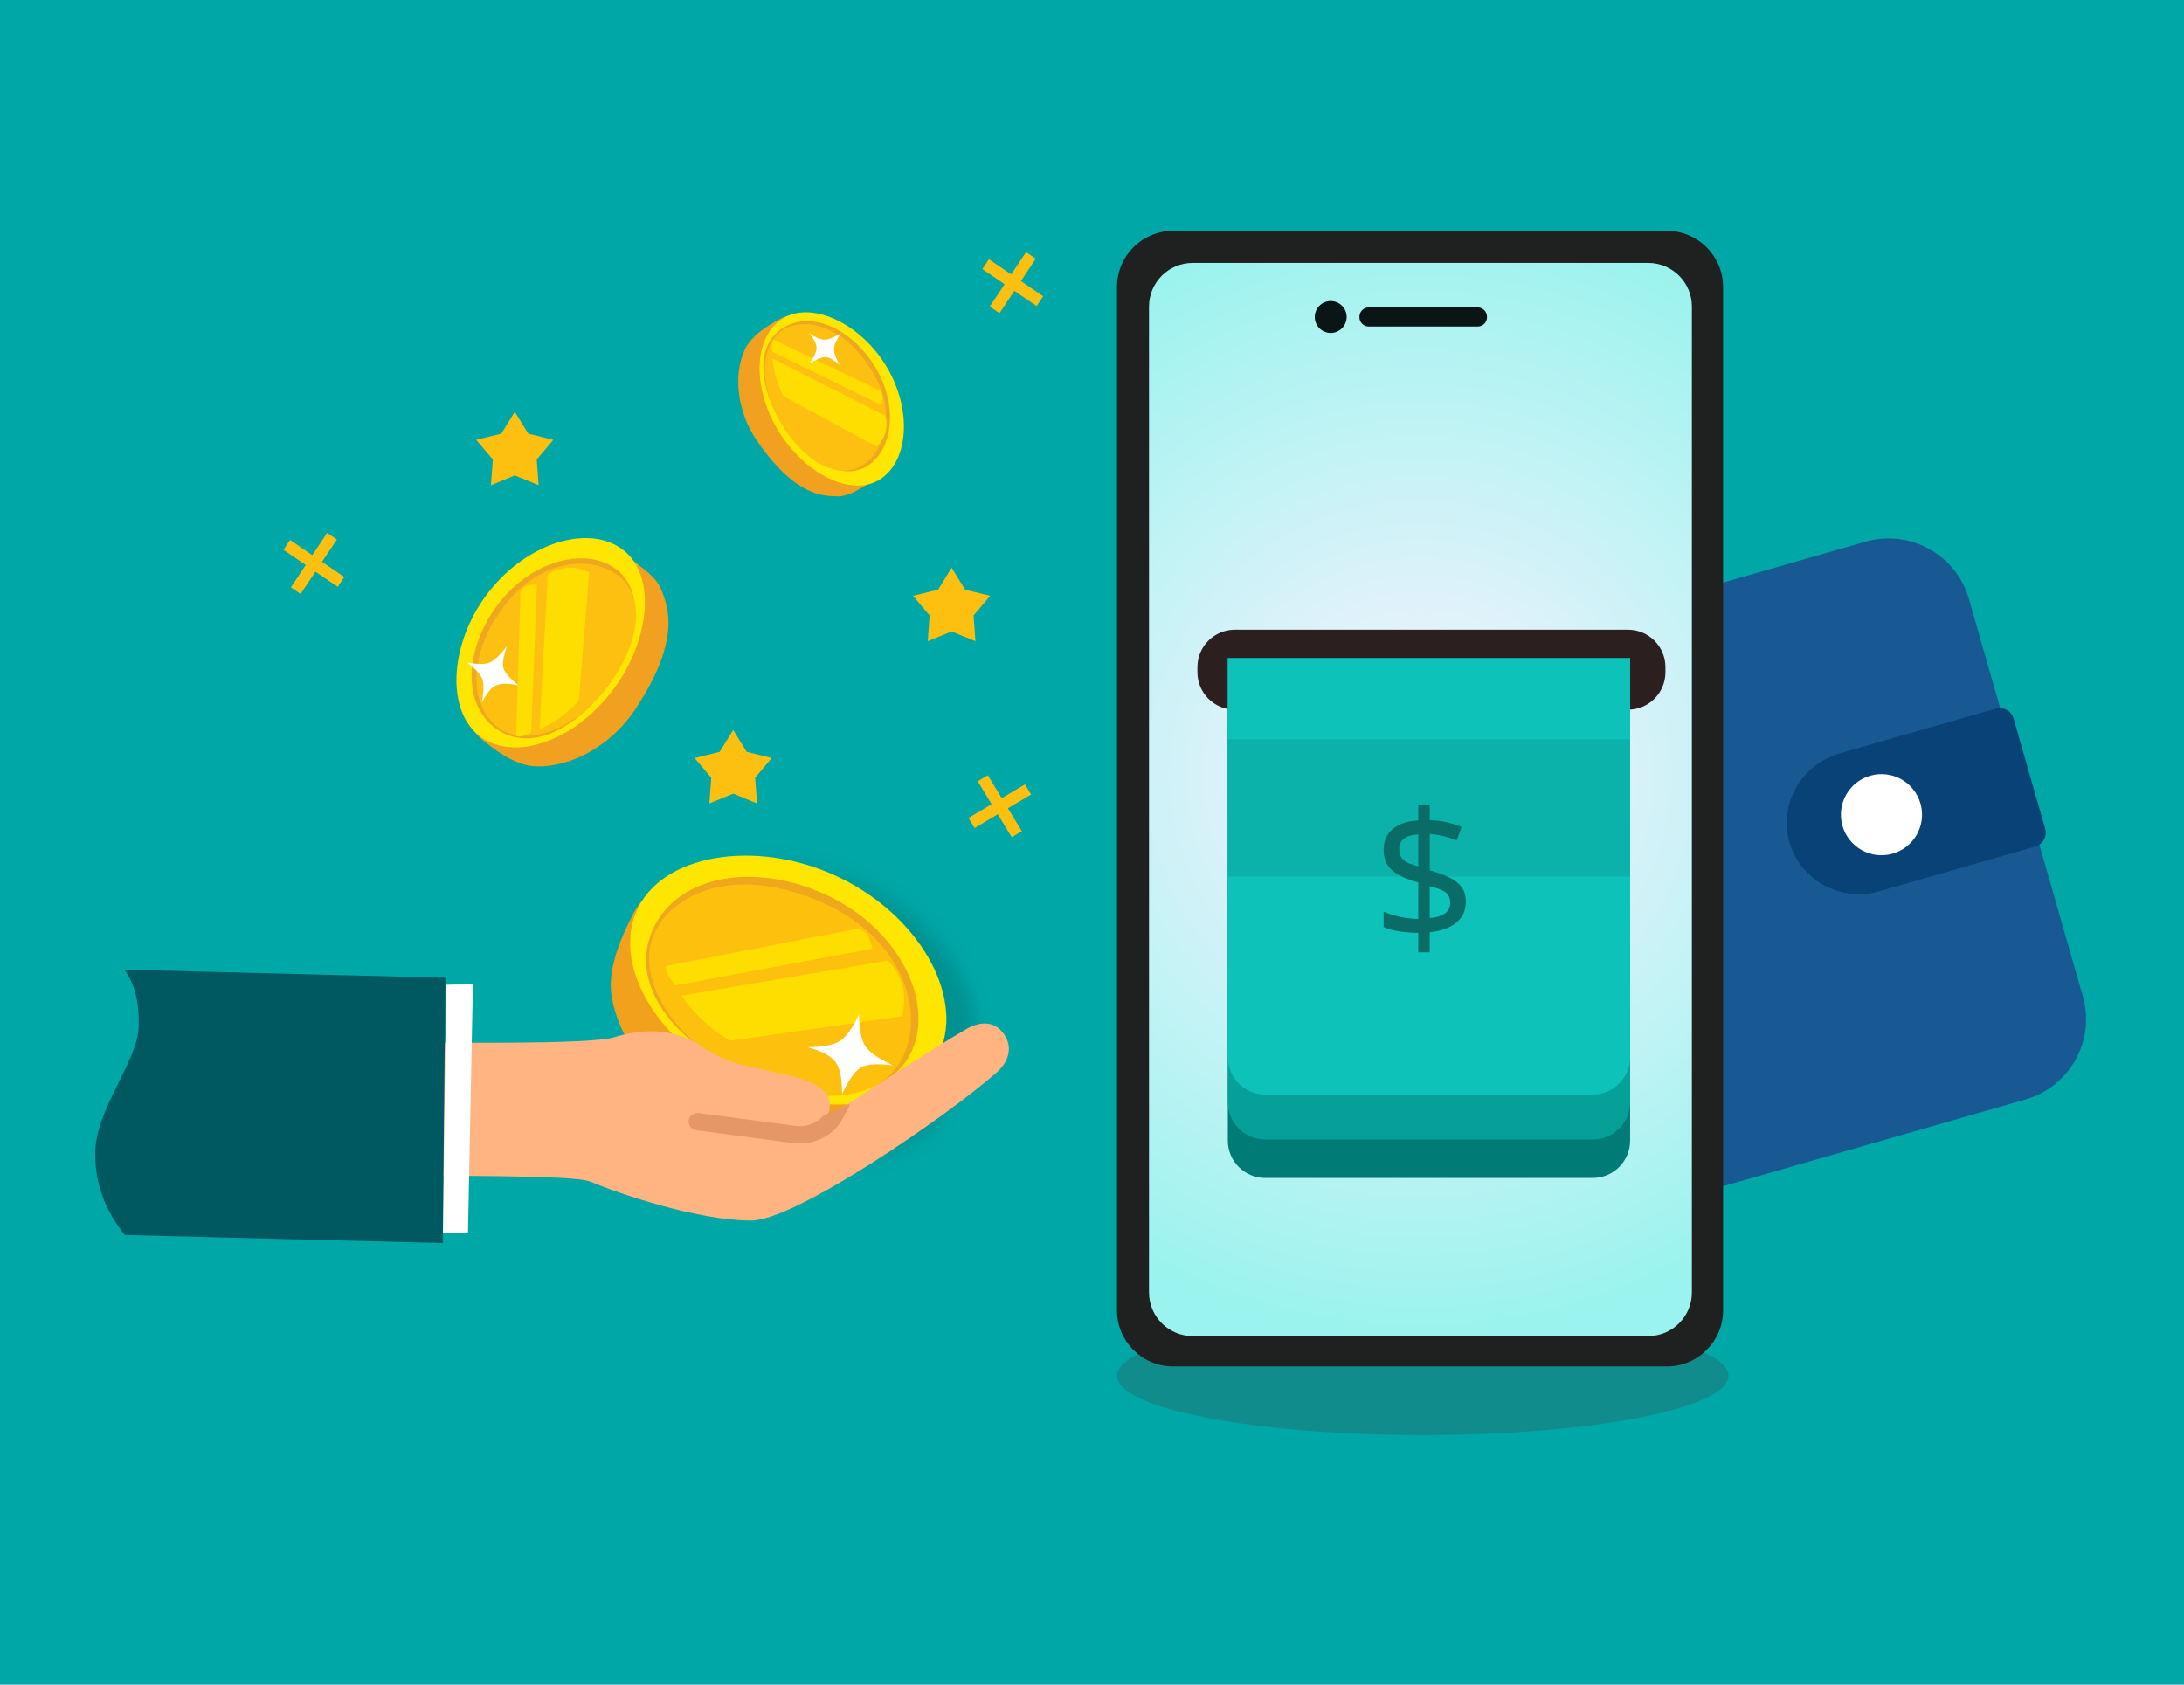
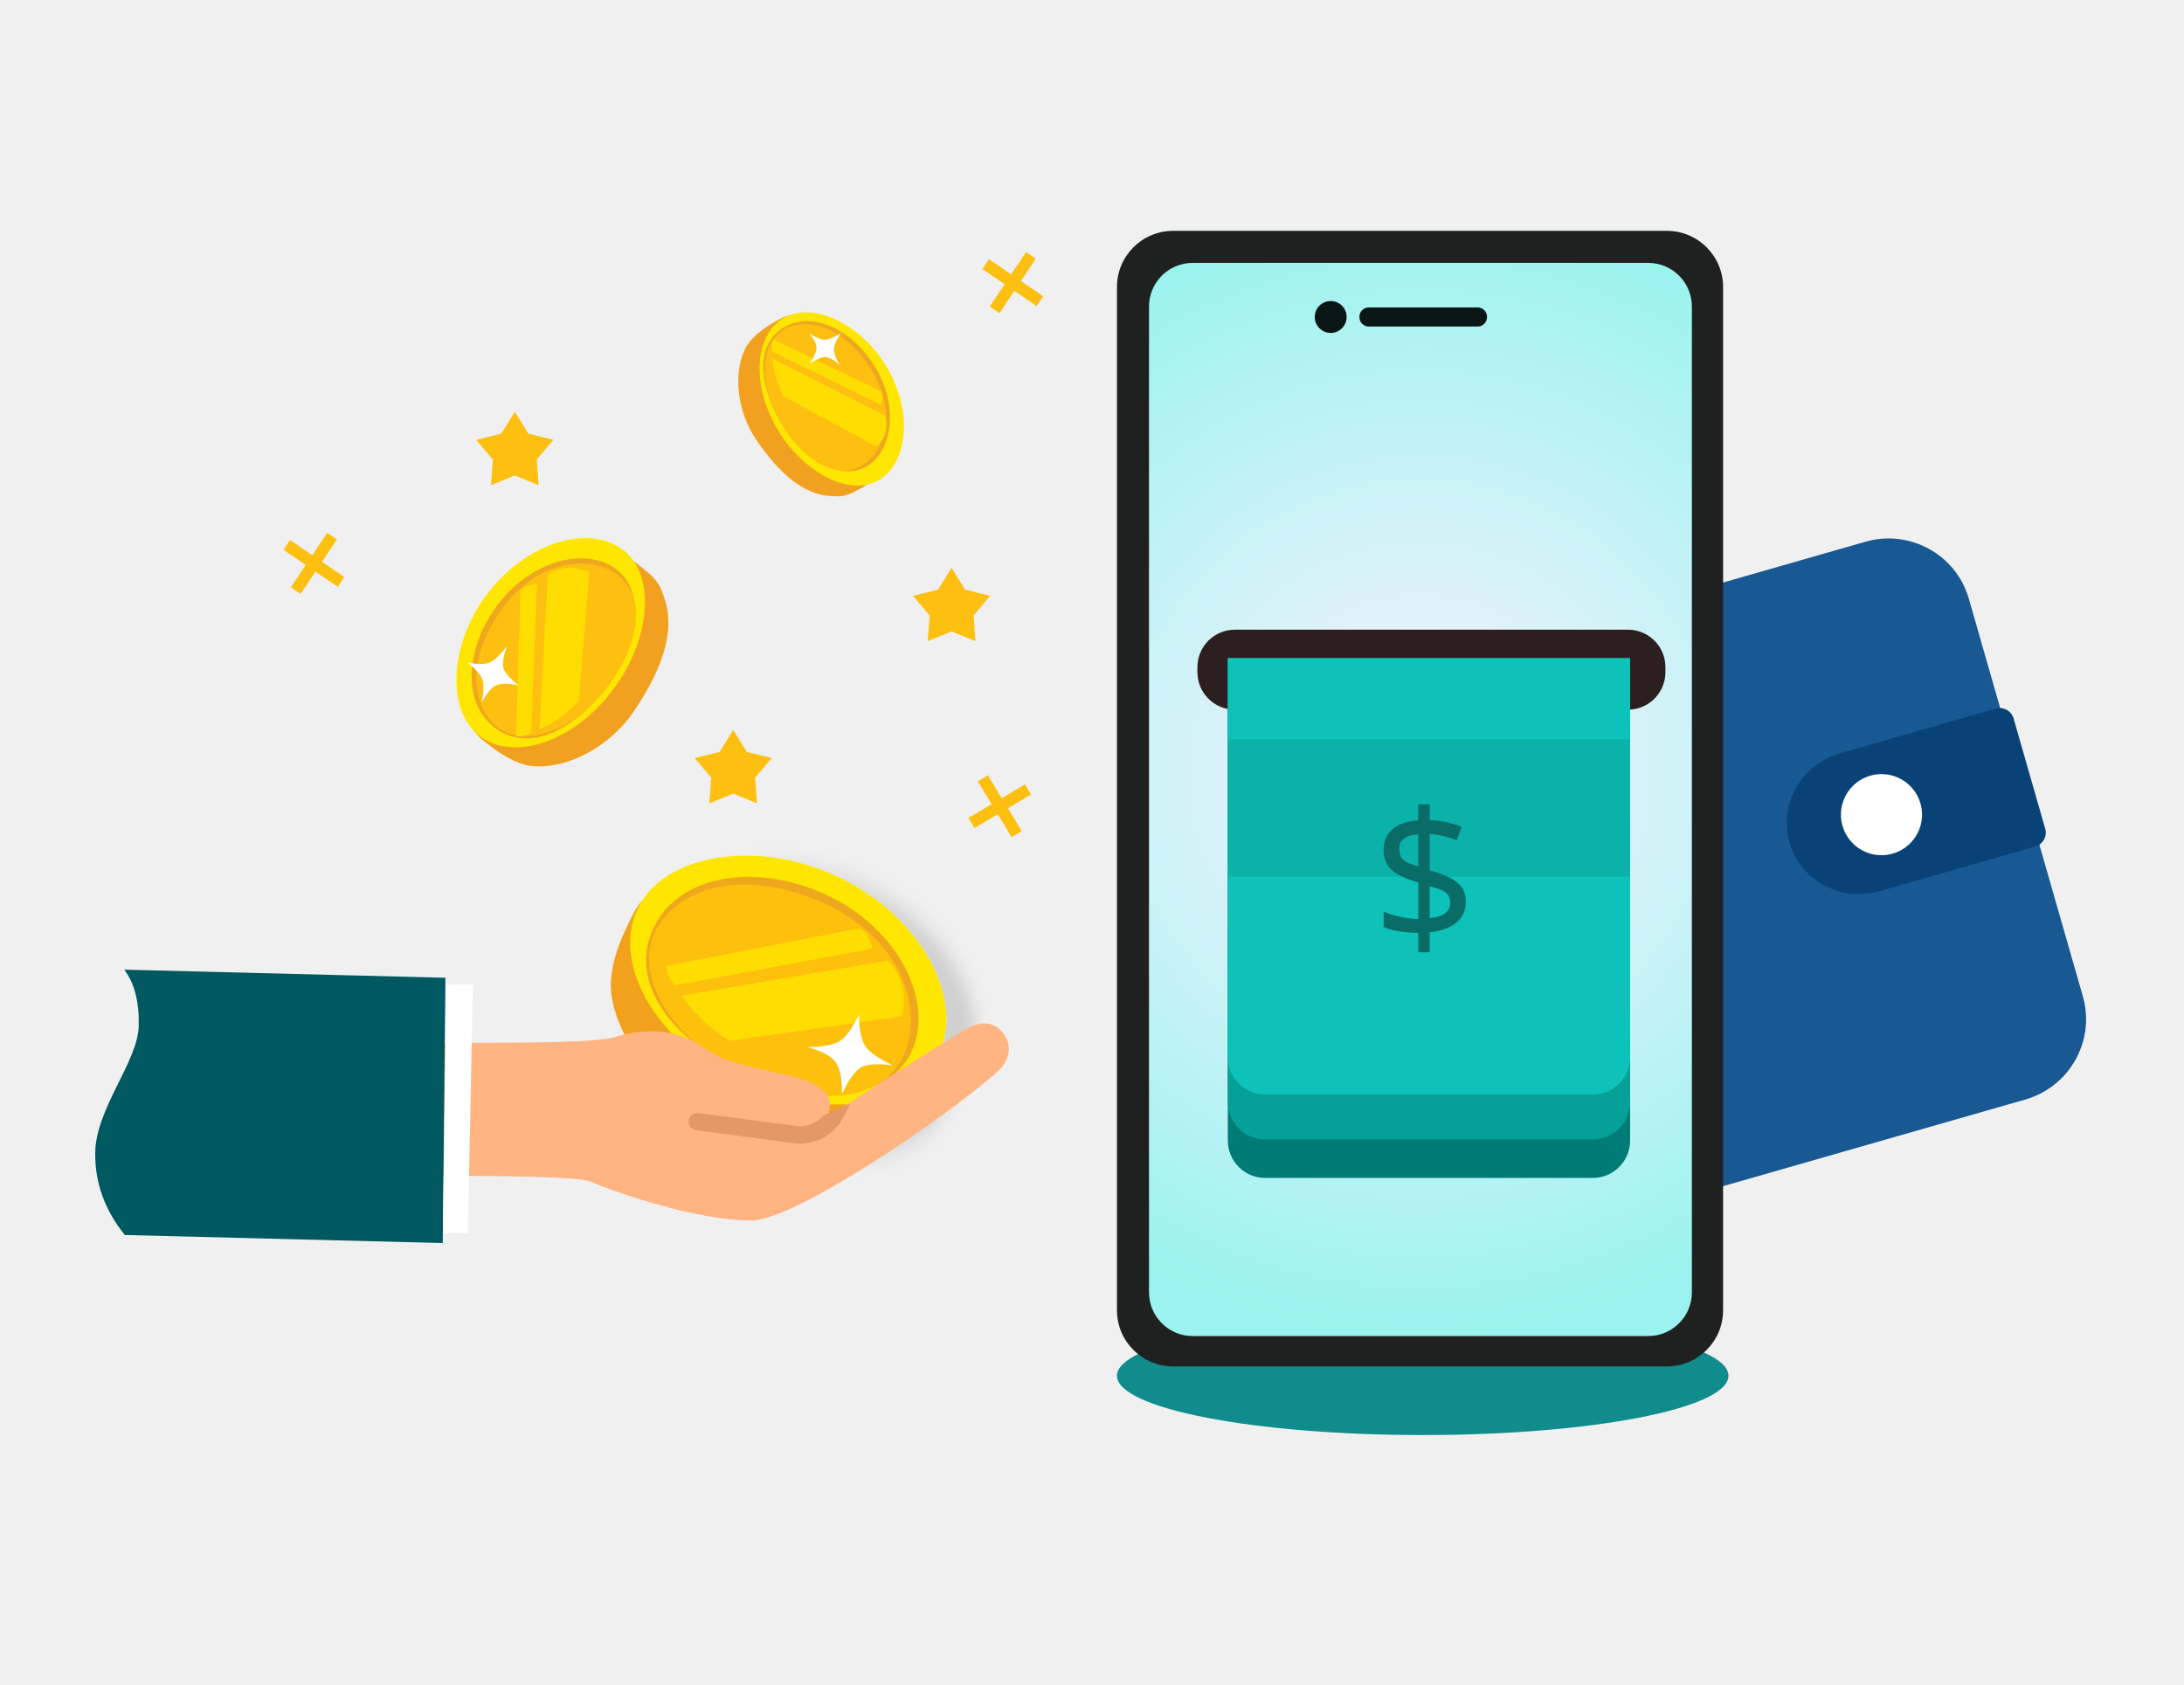
<svg xmlns="http://www.w3.org/2000/svg" width="350" height="270" viewBox="0 0 350 270">
  <defs>
    <radialGradient id="a" cy="47.566%" r="103.82%" fx="50%" fy="47.566%" gradientTransform="scale(1 .50581) rotate(86.836 .254 .708)">
      <stop offset="0%" stop-color="#FCF2FF" />
      <stop offset="100%" stop-color="#9AF3EE" />
    </radialGradient>
    <filter id="b" width="150%" height="157.1%" x="-25%" y="-28.6%" filterUnits="objectBoundingBox">
      <feOffset dx="-5" dy="-1" in="SourceAlpha" result="shadowOffsetOuter1" />
      <feGaussianBlur in="shadowOffsetOuter1" result="shadowBlurOuter1" stdDeviation="1.5" />
      <feColorMatrix in="shadowBlurOuter1" result="shadowMatrixOuter1" values="0 0 0 0 0 0 0 0 0 0 0 0 0 0 0 0 0 0 0.135 0" />
      <feMerge>
        <feMergeNode in="shadowMatrixOuter1" />
        <feMergeNode in="SourceGraphic" />
      </feMerge>
    </filter>
  </defs>
  <g fill="none" fill-rule="evenodd">
-     <path fill="#00A7A7" d="M0 0h350v270H0z" />
    <path fill="#185994" d="M298.934 86.826l-90.503 25.951c-7.127 2.044-11.256 9.45-9.222 16.543l18.27 63.712c2.033 7.093 9.46 11.186 16.587 9.142l90.503-25.951c7.127-2.044 11.256-9.45 9.222-16.543l-18.27-63.712c-2.033-7.093-9.46-11.186-16.587-9.142" />
    <path fill="#094276" d="M319.812 113.576l-24.955 7.156c-6.214 1.782-9.833 8.175-8.082 14.28 1.75 6.106 8.207 9.61 14.422 7.829l24.954-7.156c1.24-.355 1.961-1.63 1.612-2.847l-5.076-17.701c-.349-1.217-1.636-1.916-2.875-1.56" />
    <path fill="#FFF" d="M307.748 128.709a6.5 6.5 0 1 1-12.496 3.582 6.5 6.5 0 0 1 12.496-3.582" />
    <g transform="translate(179 37)">
      <ellipse cx="49" cy="183.5" fill="#118C8C" rx="49" ry="9.5" />
      <path fill="#1F2020" d="M9 0h79.135a9 9 0 0 1 9 9v164a9 9 0 0 1-9 9H9a9 9 0 0 1-9-9V9a9 9 0 0 1 9-9z" />
      <g transform="translate(5.135 5.135)">
        <rect width="87" height="172" fill="url(#a)" rx="7" />
        <g fill="#0A1616" transform="translate(26.562 6.112)">
          <circle cx="2.556" cy="2.556" r="2.556" />
          <rect width="20.449" height="3.067" x="7.157" y="1.022" rx="1.5" />
        </g>
      </g>
      <rect width="75" height="12.817" x="12.895" y="63.922" fill="#2B1F1F" rx="6" />
      <g>
        <path fill="#007B75" d="M17.763 68.485h64.474v77.31a6 6 0 0 1-6 6H23.763a6 6 0 0 1-6-6v-77.31z" />
        <path fill="#05A199" d="M17.763 68.485h64.474v71.14a6 6 0 0 1-6 6H23.763a6 6 0 0 1-6-6v-71.14z" />
        <path fill="#0DC2B9" d="M17.763 68.485h64.474v63.94a6 6 0 0 1-6 6H23.763a6 6 0 0 1-6-6v-63.94z" />
        <path fill="#0BB2AA" d="M17.763 81.485h64.474v22H17.763z" />
      </g>
    </g>
    <g filter="url(#b)" transform="rotate(-168 85.5 89.127)">
      <g fill="#FEDD00">
        <path d="M12.375 29.272L38.65 19.67c2.305.915 4.15 1.83 5.532 2.744 1.383.914 2.536 1.829 3.458 2.743L16.524 37.502c-.922-.457-1.844-1.372-2.766-2.743-.922-1.372-1.383-3.201-1.383-5.487zM19.29 38.874l29.734-12.345c.687.604 1.148 1.06 1.383 1.371.234.31.465.768.691 1.372L22.055 41.617c-.51-.13-.97-.359-1.382-.686-.413-.327-.874-1.013-1.383-2.057z" />
      </g>
      <path fill="#F1A11F" d="M26.182 43.598c13.989 3.712 29.178 2.344 31.743-7.135.927-3.428 2.38-9.249.69-13.668-2.984-7.803-11.627-14.114-20.702-15.72C18.592 3.66 13.071 9.81 10.311 12.544c-2.253 2.232-2.676 5.338-3.45 8.201-2.565 9.48 5.333 19.142 19.321 22.854z" />
      <path fill="#FEE600" d="M26.182 48.765c13.989 3.712 28.585-1.603 31.15-11.082 2.564-9.48-6.697-20.173-20.686-23.886-13.989-3.712-28.601.885-31.166 10.365-2.564 9.479 6.714 20.89 20.702 24.603z" />
      <path fill="#EFA71F" d="M27.109 45.467c11.906 3.24 24.2-.702 26.966-9.832 2.766-9.13-4.84-16.855-17.286-20.366-12.446-3.512-24.75.028-26.966 8.427-2.216 8.4 5.38 18.53 17.286 21.771z" />
      <path fill="#FDC010" d="M28.935 44.498c13.829 2.81 22.817-2.81 24.892-9.832 2.074-7.023-4.65-15.905-17.038-19.397-12.388-3.493-23.673-.726-25.832 7.458-2.159 8.184 4.149 18.962 17.978 21.771z" />
      <g fill="#FEDD00">
        <path d="M12.375 29.272L38.65 19.67c2.305.915 4.15 1.83 5.532 2.744 1.383.914 2.536 1.829 3.458 2.743L16.524 37.502c-.922-.457-1.844-1.372-2.766-2.743-.922-1.372-1.383-3.201-1.383-5.487zM19.29 38.874l29.734-12.345c.687.604 1.148 1.06 1.383 1.371.234.31.465.768.691 1.372L22.055 41.617c-.51-.13-.97-.359-1.382-.686-.413-.327-.874-1.013-1.383-2.057z" />
      </g>
      <path fill="#FFF" d="M19.213 15.105c-.595 2.485-1.295 4.081-2.1 4.79-.805.707-2.438 1.163-4.9 1.368 2.406.569 4.04 1.253 4.9 2.052.86.8 1.56 2.396 2.1 4.79.578-2.39 1.278-3.986 2.1-4.79.823-.804 2.456-1.488 4.9-2.052-2.374-.128-4.007-.584-4.9-1.369-.892-.785-1.592-2.381-2.1-4.79z" />
    </g>
    <path fill="#FFB481" d="M154.887 164.915c-5.003 2.854-22.438 14.231-22.438 14.231.345-.568.548-1.268.548-2.13 0-2.789-4.063-4.293-8.72-5.102-3.579-1.005-7.397-1.172-11.72-4.129-5.008-3.426-10.376-2.69-14.167-1.534-4.07 1.24-28.364.766-31.39.87v21.27c1.672.15 24.88-.137 27.527.966 4.65 1.937 17.234 6.258 25.854 6.258 7.096 0 31.245-16.602 39.313-23.701 2.121-1.866 2.724-4.381.91-6.542-1.448-1.727-3.581-1.675-5.717-.457z" />
    <path fill="#E59768" d="M131.995 178.771c-1.044 1.238-2.787 1.905-4.454 1.683l-15.529-2.057c-.799-.106-1.537.425-1.648 1.186-.112.761.446 1.464 1.245 1.57l15.53 2.056c2.728.361 5.586-.676 7.44-3.155.132-.186.304-.538 1.43-2.55.104-.187.156-.387.166-.585a485.014 485.014 0 0 1-4.18 1.852" />
    <path fill="#005960" d="M19.908 155.41l51.472 1.298-.424 42.518-50.95-1.289c-3.213-3.978-4.796-8.357-4.748-13.138.072-7.17 6.851-14.613 6.976-20.399.083-3.857-.692-6.854-2.326-8.99z" />
    <path fill="#FFF" d="M71.502 157.826l4.284-.088-.79 39.901-4.008-.06z" />
    <g>
      <g fill="#FEDD00">
        <path d="M94.423 91.717l-1.664 20.647c-1.296 1.3-2.452 2.286-3.468 2.96-1.017.672-1.964 1.189-2.841 1.549l1.333-24.735c.579-.493 1.456-.853 2.632-1.08 1.176-.226 2.513-.007 4.008.66zM86.05 93.618l-.916 23.794c-.603.291-1.042.471-1.316.54-.274.07-.643.093-1.106.07l.706-23.325a2.76 2.76 0 0 1 .867-.74c.339-.184.927-.297 1.764-.34z" />
      </g>
      <path fill="#F1A11F" d="M81.79 96.095c-6.36 7.94-9.837 18.089-4.553 22.416 1.91 1.565 5.19 4.144 8.48 4.307 5.807.288 12.286-3.483 15.901-8.861 7.698-11.451 5.373-16.737 4.427-19.284-.772-2.078-2.622-3.228-4.219-4.535-5.284-4.327-13.677-1.983-20.036 5.957z" />
      <path fill="#FEE600" d="M78.51 94.635c-6.36 7.94-7.161 18.823-1.877 23.15 5.284 4.327 14.722 1.398 21.081-6.542 6.36-7.94 7.622-18.63 2.338-22.958-5.284-4.327-15.183-1.59-21.542 6.35z" />
      <path fill="#EFA71F" d="M80.266 96.279c-5.43 6.68-6.428 15.632-1.44 19.966 4.988 4.334 12.032 1.658 17.787-5.29 5.754-6.95 7.01-15.794 2.328-19.571-4.682-3.778-13.246-1.786-18.675 4.895z" />
      <path fill="#FDC010" d="M80.36 97.716c-5.703 8.029-4.703 15.343-.85 18.643 3.851 3.3 11.377 1.513 17.103-5.405 5.726-6.917 7.18-14.893 2.618-18.574-4.561-3.681-13.168-2.693-18.87 5.336z" />
      <g fill="#FEDD00">
        <path d="M94.423 91.717l-1.664 20.647c-1.296 1.3-2.452 2.286-3.468 2.96-1.017.672-1.964 1.189-2.841 1.549l1.333-24.735c.579-.493 1.456-.853 2.632-1.08 1.176-.226 2.513-.007 4.008.66zM86.05 93.618l-.916 23.794c-.603.291-1.042.471-1.316.54-.274.07-.643.093-1.106.07l.706-23.325a2.76 2.76 0 0 1 .867-.74c.339-.184.927-.297 1.764-.34z" />
      </g>
      <path fill="#FFF" d="M83.111 109.837c-1.399-1.088-2.205-1.994-2.42-2.718-.213-.725-.027-1.92.559-3.583-1.059 1.41-1.966 2.283-2.722 2.62-.755.336-1.968.343-3.639.02 1.343 1.05 2.15 1.957 2.42 2.72.269.763.227 2.021-.126 3.775.77-1.513 1.533-2.45 2.289-2.812.756-.361 1.969-.368 3.639-.022z" />
    </g>
    <g>
      <g fill="#FEDD00">
        <path d="M140.477 71.551l-14.943-8.049c-.632-1.361-1.066-2.519-1.304-3.472-.238-.954-.377-1.805-.418-2.554l18.072 9.168c.218.578.258 1.328.122 2.248-.136.92-.645 1.806-1.529 2.66zM141.232 64.907l-17.481-8.555c-.06-.53-.081-.905-.062-1.124.02-.22.098-.493.235-.818l17.185 8.25c.168.273.277.563.327.867.05.305-.019.765-.204 1.38z" />
      </g>
      <path fill="#F1A11F" d="M140.287 61.204c-3.993-7.087-10.475-12.711-15.244-10.112-1.724.94-4.605 2.585-5.7 4.965-1.934 4.202-1.063 10.122 1.847 14.412 6.196 9.133 10.798 9.007 12.963 9.076 1.767.056 3.167-.965 4.607-1.75 4.77-2.599 5.521-9.504 1.527-16.59z" />
      <path fill="#FEE600" d="M142.34 59.222c-3.993-7.087-11.811-10.957-16.58-8.358-4.769 2.6-5.397 10.451-1.404 17.539 3.994 7.087 11.533 11.238 16.302 8.64 4.769-2.6 5.676-10.734 1.682-17.821z" />
      <path fill="#EFA71F" d="M140.601 59.418c-3.39-6.094-9.795-9.584-14.52-7.198-4.724 2.386-4.81 8.454-1.315 14.873 3.495 6.418 9.743 10.067 13.96 7.738 4.217-2.329 5.266-9.319 1.875-15.413z" />
      <path fill="#FDC010" d="M139.497 59.048c-4.318-6.712-10.09-8.21-13.704-6.354-3.613 1.857-4.507 8.011-1.027 14.399 3.48 6.387 9.02 9.918 13.128 7.649 4.109-2.269 5.922-8.983 1.603-15.694z" />
      <g fill="#FEDD00">
        <path d="M140.477 71.551l-14.943-8.049c-.632-1.361-1.066-2.519-1.304-3.472-.238-.954-.377-1.805-.418-2.554l18.072 9.168c.218.578.258 1.328.122 2.248-.136.92-.645 1.806-1.529 2.66zM141.232 64.907l-17.481-8.555c-.06-.53-.081-.905-.062-1.124.02-.22.098-.493.235-.818l17.185 8.25c.168.273.277.563.327.867.05.305-.019.765-.204 1.38z" />
      </g>
      <path fill="#FFF" d="M129.73 58.266c1.169-.716 2.03-1.061 2.584-1.037.554.025 1.298.442 2.232 1.25-.615-1.077-.917-1.92-.907-2.53.01-.608.386-1.457 1.126-2.546-1.126.686-1.987 1.031-2.585 1.036-.597.005-1.429-.327-2.497-.994.776.901 1.166 1.66 1.172 2.274.006.614-.369 1.463-1.125 2.547z" />
    </g>
    <g fill="#FDC010">
      <path fill-rule="nonzero" d="M164.252 125.717l.984 1.617-3.716 2.206 2.233 3.67-1.619.962-2.233-3.671-3.716 2.205-.984-1.617 3.716-2.205-2.233-3.671 1.62-.961 2.232 3.67zM167.174 47.476l-1.05 1.575-3.57-2.436-2.382 3.575-1.556-1.061L161 45.554l-3.57-2.436 1.05-1.576 3.57 2.437 2.383-3.576 1.555 1.062-2.383 3.575zM55.174 92.476l-1.05 1.575-3.57-2.436-2.382 3.575-1.556-1.061L49 90.554l-3.57-2.436 1.05-1.576 3.57 2.437 2.383-3.576 1.555 1.062-2.383 3.575z" />
      <path d="M82.5 76.199l-3.82 1.56.302-4.116-2.664-3.152 4.008-.983L82.5 66l2.174 3.508 4.008.983-2.664 3.152.303 4.116zM117.5 127.199l-3.82 1.56.302-4.116-2.664-3.152 4.008-.983L117.5 117l2.174 3.508 4.008.983-2.664 3.152.303 4.116zM152.5 101.199l-3.82 1.56.302-4.116-2.664-3.152 4.008-.983L152.5 91l2.174 3.508 4.008.983-2.664 3.152.303 4.116z" />
    </g>
    <text fill="#096C67" font-family="Muli-SemiBold, Muli" font-size="29" font-weight="500" letter-spacing="-.302">
      <tspan x="219.939" y="150.942">$</tspan>
    </text>
  </g>
</svg>
